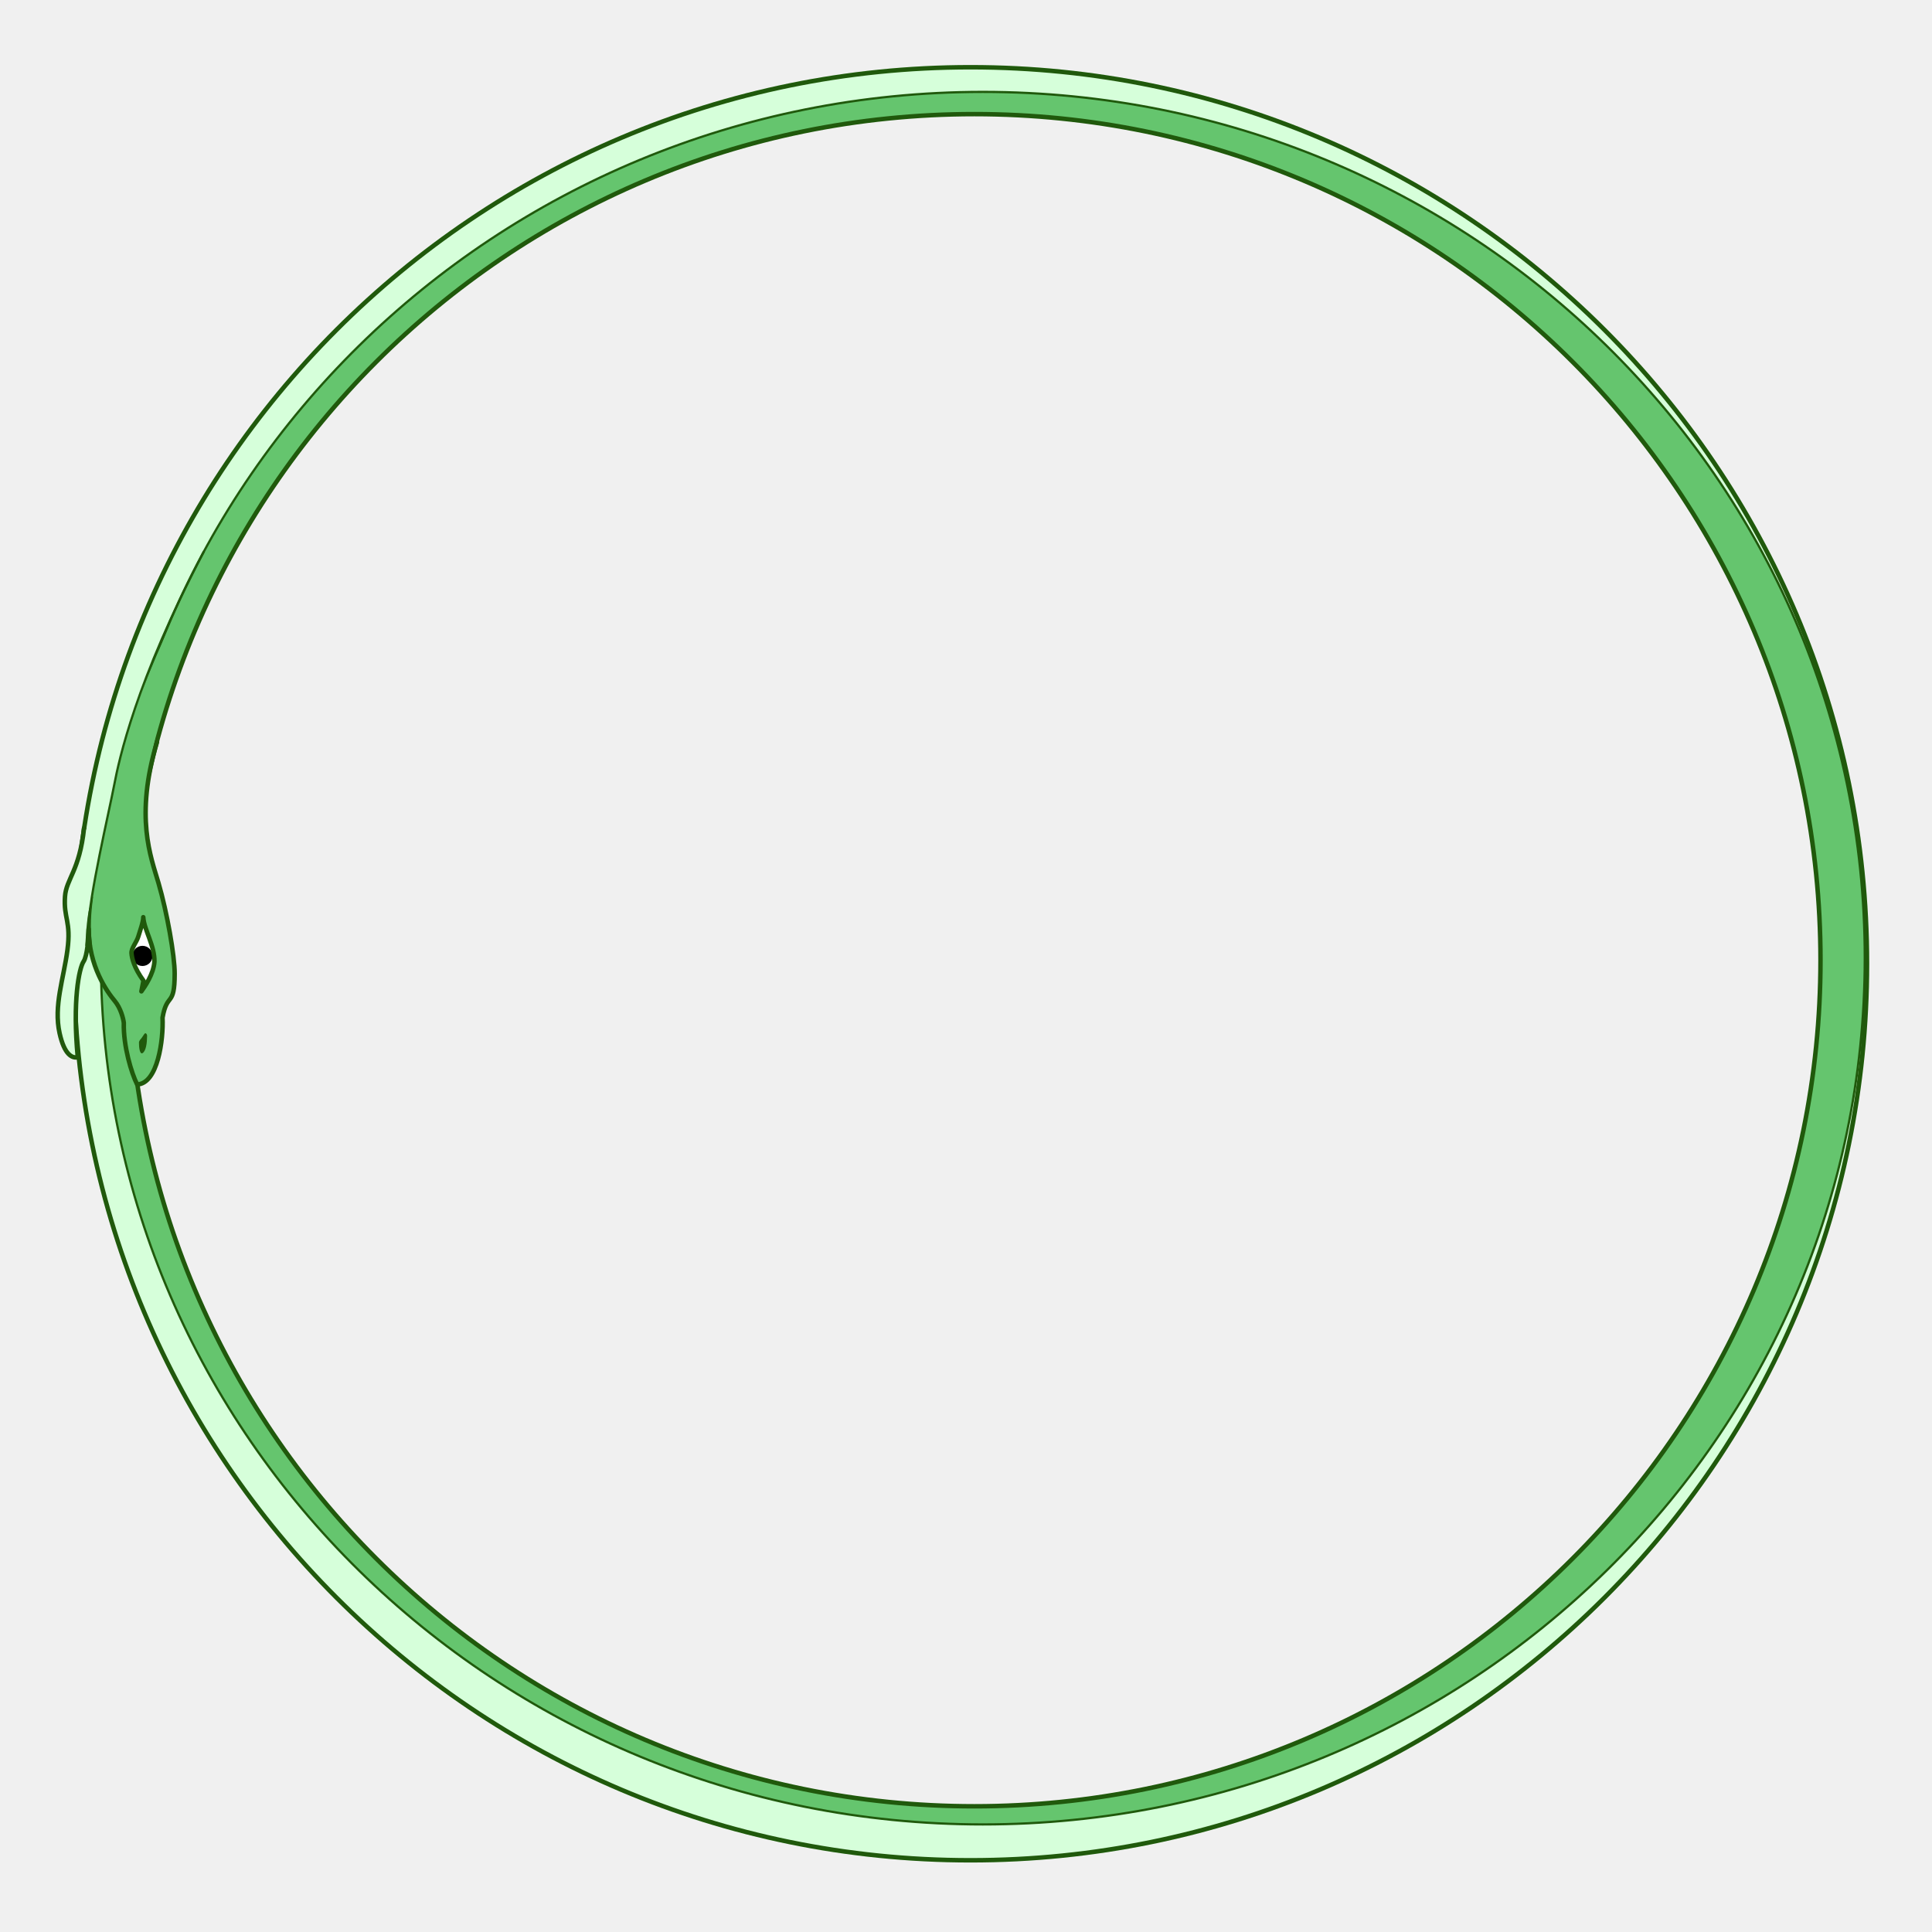
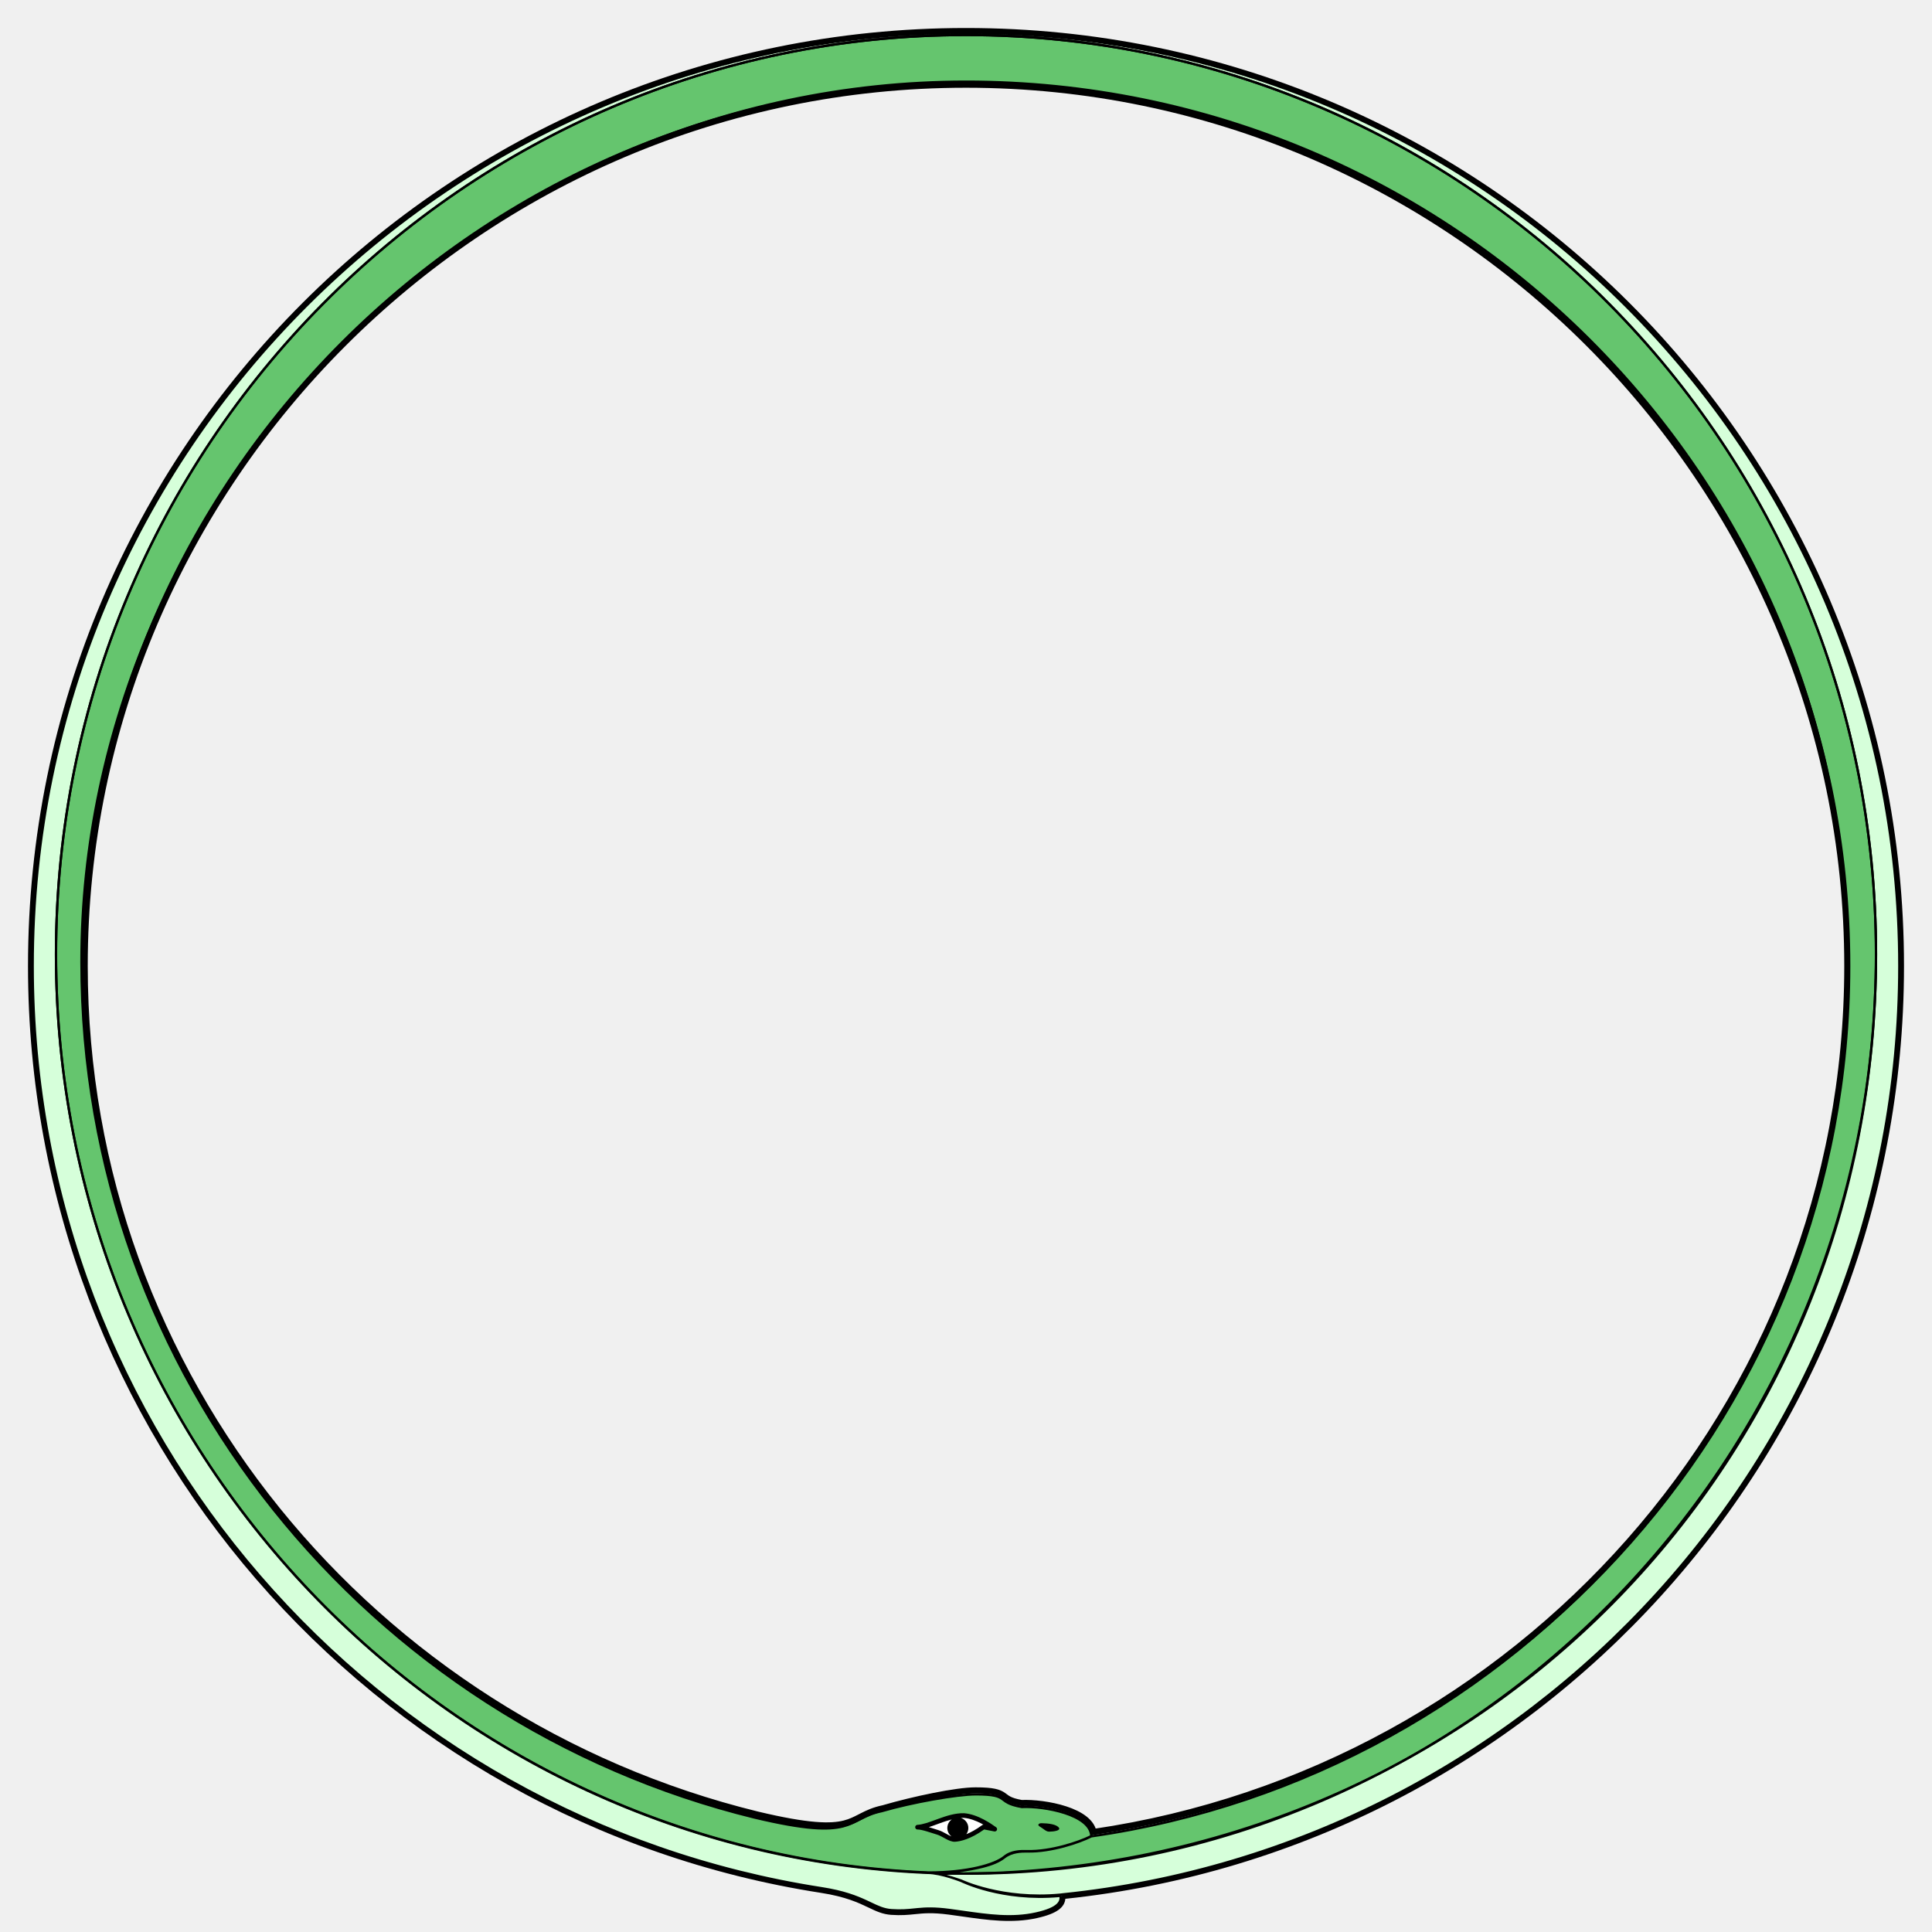
- <svg xmlns="http://www.w3.org/2000/svg" width="862" height="862" viewBox="0 0 862 862" fill="none">
-   <mask id="path-1-inside-1_943_153657" fill="white">
-     <path fill-rule="evenodd" clip-rule="evenodd" d="M32 430C32 651.466 211.534 831 433 831C654.466 831 834 651.466 834 430C834 208.534 654.466 29 433 29C211.534 29 32 208.534 32 430ZM57.251 428.414C57.251 636.901 226.264 805.914 434.751 805.914C643.239 805.914 812.251 636.901 812.251 428.414C812.251 219.926 643.239 50.914 434.751 50.914C226.264 50.914 57.252 219.926 57.251 428.414Z" />
-   </mask>
-   <path fill-rule="evenodd" clip-rule="evenodd" d="M32 430C32 651.466 211.534 831 433 831C654.466 831 834 651.466 834 430C834 208.534 654.466 29 433 29C211.534 29 32 208.534 32 430ZM57.251 428.414C57.251 636.901 226.264 805.914 434.751 805.914C643.239 805.914 812.251 636.901 812.251 428.414C812.251 219.926 643.239 50.914 434.751 50.914C226.264 50.914 57.252 219.926 57.251 428.414Z" fill="#D6FFDA" />
-   <path d="M433 829C212.638 829 34 650.362 34 430L30 430C30 652.571 210.429 833 433 833L433 829ZM832 430C832 650.362 653.362 829 433 829L433 833C655.571 833 836 652.571 836 430L832 430ZM433 31C653.362 31 832 209.638 832 430L836 430C836 207.429 655.571 27 433 27L433 31ZM34 430C34 209.638 212.638 31 433 31L433 27C210.429 27 30 207.429 30 430L34 430ZM434.751 803.914C227.368 803.914 59.251 635.797 59.251 428.414L55.251 428.414C55.251 638.006 225.159 807.914 434.751 807.914L434.751 803.914ZM810.251 428.414C810.251 635.797 642.134 803.914 434.751 803.914L434.751 807.914C644.343 807.914 814.251 638.006 814.251 428.414L810.251 428.414ZM434.751 52.914C642.134 52.914 810.251 221.031 810.251 428.414L814.251 428.414C814.251 218.822 644.343 48.914 434.751 48.914L434.751 52.914ZM59.251 428.414C59.252 221.031 227.369 52.914 434.751 52.914L434.751 48.914C225.159 48.914 55.252 218.822 55.251 428.414L59.251 428.414Z" fill="#20590C" mask="url(#path-1-inside-1_943_153657)" />
-   <path fill-rule="evenodd" clip-rule="evenodd" d="M45 427.5C45 640.958 221.176 814 438.5 814C655.824 814 832 640.958 832 427.5C832 214.042 655.824 41 438.5 41C221.176 41 45 214.042 45 427.5ZM57.252 428.414C57.252 636.902 226.264 805.914 434.752 805.914C643.239 805.914 812.252 636.902 812.252 428.414C812.252 219.927 643.239 50.914 434.752 50.914C226.264 50.914 57.252 219.927 57.252 428.414Z" fill="#65C56E" />
-   <path d="M438.5 813.5C221.444 813.5 45.5 640.674 45.5 427.5L44.5 427.5C44.5 641.243 220.908 814.5 438.5 814.5L438.5 813.5ZM831.5 427.5C831.5 640.674 655.556 813.5 438.5 813.5L438.5 814.5C656.092 814.5 832.5 641.243 832.5 427.5L831.5 427.5ZM438.5 41.5C655.556 41.5 831.5 214.327 831.5 427.5L832.5 427.5C832.5 213.757 656.092 40.5 438.5 40.5L438.5 41.5ZM45.5 427.5C45.5 214.326 221.444 41.5 438.5 41.5L438.5 40.5C220.908 40.5 44.5 213.757 44.5 427.5L45.5 427.5ZM434.752 805.414C226.54 805.414 57.752 636.625 57.752 428.414L56.752 428.414C56.752 637.178 225.988 806.414 434.752 806.414L434.752 805.414ZM811.752 428.414C811.752 636.625 642.963 805.414 434.752 805.414L434.752 806.414C643.515 806.414 812.752 637.178 812.752 428.414L811.752 428.414ZM434.752 51.414C642.963 51.414 811.752 220.203 811.752 428.414L812.752 428.414C812.752 219.65 643.515 50.414 434.752 50.414L434.752 51.414ZM57.752 428.414C57.752 220.203 226.54 51.414 434.752 51.414L434.752 50.414C225.988 50.414 56.752 219.65 56.752 428.414L57.752 428.414Z" fill="#20590C" />
-   <circle cx="434.751" cy="428.414" r="377.5" transform="rotate(90 434.751 428.414)" stroke="#20590C" stroke-width="2" />
-   <path d="M38.236 428.615C39.217 426.175 42.607 417.476 42.607 413.635C42.607 405.426 45.197 386.724 47 371.108L37.639 370C37.639 380 29.988 392.284 29.661 400.147C29.253 409.975 31.704 409.762 30.683 422.641C29.663 435.519 24.761 447.933 26.395 460.134C27.701 469.894 33.116 471.381 34.613 470.929C33.184 445.85 37.011 431.665 38.236 428.615Z" fill="#D6FFDA" />
-   <path d="M65 371C60.198 346.445 86.065 266.156 90 258.5L94.5 242.5C61 303.5 52.742 339.5 50.742 350C48.52 361.665 39.5 401.5 39.5 414.5C39.5 431.096 48.467 442.518 51.854 446.583C54.564 449.834 55.693 454.486 55.919 456.405C55.648 466.701 59.373 478.984 61.857 483.839C71.07 483.568 73.644 463.856 73.192 454.034C75.224 442.518 78.611 449.631 78.611 434.39C78.611 419.149 68.378 388.275 65 371Z" fill="#65C56E" />
-   <path d="M63.652 469.842C65.202 468.809 65.598 465.201 65.631 462.226C65.635 461.94 65.583 461.649 65.43 461.407C64.674 460.209 64.102 461.933 63.249 463.021C62.732 463.68 62.016 464.339 62.002 465.176C61.966 467.302 62.387 470.685 63.652 469.842Z" fill="#20590C" />
-   <path d="M91 246C60.5 304 53 339.5 51 350C48.778 361.665 39.5 401 39.5 414" stroke="#20590C" />
-   <path d="M70.068 331C60.068 364.5 67.287 382.256 70.723 393.999C74.523 406.987 77.938 426.386 77.938 434.39C77.938 449.631 74.551 442.518 72.518 454.034C72.97 463.856 70.396 483.568 61.184 483.839C58.7 478.984 54.974 466.701 55.245 456.405C55.019 454.486 53.89 449.834 51.181 446.583C47.794 442.519 39.568 431.096 39.568 414.5C39.568 418.339 38.92 426.532 37.294 428.971C35.262 432.019 32.324 446.674 34.694 471.737C32.211 472.189 28.749 470.703 26.581 460.949C23.872 448.756 28.401 436.693 30.095 423.823C31.788 410.952 28.323 409.822 29 400C29.542 392.142 35.499 388.479 37.499 369.479" stroke="#20590C" stroke-width="2" stroke-linecap="round" stroke-linejoin="round" />
-   <path d="M68.841 429.086C68.435 434.648 64.494 440.241 63.015 442.318L63.944 437.544C59.734 431.799 59.733 426.447 59.61 424.251C59.487 422.054 60.891 420.399 61.645 417.838C62.248 415.79 63.96 411.102 63.855 409.219C64.164 414.742 68.998 421.943 68.841 429.086Z" fill="white" />
-   <circle cx="63.567" cy="426.5" r="4.5" fill="black" />
-   <path d="M68.909 429.086C68.502 434.648 64.561 440.241 63.082 442.318L64.011 437.544C59.801 431.799 58.801 427.447 58.678 425.251C58.555 423.054 60.958 420.399 61.712 417.838C62.315 415.79 64.027 411.102 63.922 409.219C64.231 414.742 69.066 421.943 68.909 429.086Z" stroke="#20590C" stroke-width="2" stroke-linejoin="round" />
-   <path d="M38.067 421.999C38.067 421.999 38.567 408.999 40.067 404.499C40.067 405.031 41.567 399.529 41.567 399.999C40.567 407.499 40.134 413.597 41.067 421.999H38.067Z" fill="#20590C" />
+ <svg xmlns="http://www.w3.org/2000/svg" width="636" height="636" viewBox="0 0 636 636" fill="none">
+   <path d="M318 616.797C483.446 616.797 617.566 481.302 617.566 314.16C617.566 147.018 483.446 11.522 318 11.522C152.555 11.522 18.435 147.018 18.435 314.16C18.435 477.03 145.787 609.851 305.379 616.534C309.821 616.534 316.516 619.223 316.516 619.223C316.516 619.223 329.858 625.916 349.109 624.094C349.456 626.002 348.549 628.248 341.057 629.913C331.691 631.994 322.426 630.052 312.54 628.751C302.654 627.45 301.018 629.343 293.473 628.823C287.437 628.407 284.971 623.843 270.496 621.597C123.365 598.761 10.754 471.531 10.754 318C10.754 148.313 148.313 10.754 318 10.754C487.688 10.754 625.247 148.313 625.247 318C625.247 476.951 504.545 607.711 349.798 623.621L349.109 623.71C329.858 625.531 316.464 619.102 316.464 619.102C316.464 619.102 311.087 617.181 307.896 616.747C309.724 616.781 316.165 616.797 318 616.797Z" fill="#D6FFDA" />
+   <path d="M318 26.884C157.857 26.884 26.818 162.072 26.818 316.654C26.818 452.957 121.632 567.295 248.375 598.316C282.172 606.381 278.331 598.7 290.236 596.224C300.213 593.305 315.113 590.682 321.261 590.682C332.968 590.682 327.505 593.284 336.35 594.845C343.895 594.498 359.036 597.353 359.244 604.429C355.515 606.337 346.08 609.588 338.171 609.38C336.595 609.38 333.124 609.153 330.627 611.235C327.505 613.836 318.458 616.413 305.71 616.413C145.963 609.901 18.435 477.143 18.435 314.159C18.435 147.017 152.554 11.521 318 11.521C483.445 11.521 617.565 147.017 617.565 314.159C617.565 476.414 494.282 608.348 329.748 616.452C324.962 616.681 315.156 616.797 310.319 616.797C321.456 615.261 327.217 614.108 330.627 611.42C333.104 609.467 336.407 609.471 338.028 609.473L338.171 609.473C346.08 609.681 355.515 606.415 359.244 604.507C499.798 584.437 608.282 462.757 608.282 316.654C608.282 156.512 478.142 26.884 318 26.884Z" fill="#65C56E" />
+   <path fill-rule="evenodd" clip-rule="evenodd" d="M318 11.906C152.771 11.906 18.819 147.226 18.819 314.159C18.819 476.936 146.183 609.521 305.718 616.029C312.064 616.029 317.481 615.387 321.693 614.425C325.922 613.46 328.891 612.181 330.381 610.94C332.789 608.933 336.046 608.972 337.748 608.993C337.903 608.995 338.044 608.996 338.172 608.996L338.182 608.997C345.854 609.198 355.013 606.101 358.847 604.199C358.721 602.682 357.838 601.352 356.4 600.197C354.883 598.98 352.784 597.989 350.429 597.219C345.721 595.679 340.096 595.057 336.368 595.229L336.326 595.231L336.284 595.223C334.049 594.829 332.693 594.365 331.734 593.879C331.035 593.525 330.542 593.153 330.107 592.824C329.952 592.707 329.805 592.596 329.658 592.493C328.556 591.718 327.097 591.067 321.262 591.067C315.165 591.067 300.304 593.679 290.345 596.593L290.33 596.597L290.315 596.601C287.387 597.209 285.431 598.136 283.601 599.072C283.418 599.165 283.236 599.259 283.055 599.353C281.417 600.197 279.795 601.034 277.611 601.595C272.76 602.842 265.191 602.724 248.286 598.689L248.284 598.689C121.375 567.627 26.434 453.14 26.434 316.655C26.434 161.863 157.643 26.5 318 26.5C478.354 26.5 608.666 156.299 608.666 316.655C608.666 462.929 500.072 584.754 359.362 604.878C355.559 606.808 346.118 610.065 338.167 609.857C338.165 609.857 338.163 609.857 338.162 609.857L338.028 609.857C336.392 609.855 333.224 609.862 330.865 611.722C329.099 613.115 326.746 614.092 323.464 614.913C321.353 615.442 318.843 615.91 315.838 616.381C320.659 616.332 326.409 616.228 329.73 616.069C329.73 616.069 329.73 616.069 329.73 616.069C494.058 607.974 617.181 476.211 617.181 314.159C617.181 147.226 483.23 11.906 318 11.906ZM338.164 609.764C338.163 609.764 338.162 609.764 338.162 609.764L338.172 609.38V609.765M310.285 616.683L310.319 617.181C315.158 617.181 324.971 617.065 329.767 616.836C494.507 608.721 617.949 476.617 617.949 314.159C617.949 146.809 483.661 11.138 318 11.138C152.339 11.138 18.051 146.809 18.051 314.159C18.051 477.346 145.74 610.276 305.695 616.797L305.702 616.797H305.71C307.293 616.797 308.819 616.758 310.285 616.683ZM359.606 604.067C359.438 602.302 358.4 600.818 356.881 599.598C355.264 598.301 353.068 597.273 350.668 596.489C345.886 594.925 340.193 594.291 336.376 594.46C334.213 594.075 332.946 593.632 332.081 593.194C331.448 592.873 331.033 592.56 330.612 592.242C330.447 592.117 330.281 591.991 330.1 591.864C328.796 590.948 327.133 590.299 321.262 590.299C315.065 590.299 300.136 592.93 290.143 595.852C287.127 596.481 285.103 597.441 283.251 598.388C283.068 598.482 282.886 598.575 282.705 598.668C281.064 599.514 279.516 600.312 277.42 600.851C272.766 602.047 265.358 601.974 248.466 597.943C121.89 566.962 27.202 452.775 27.202 316.655C27.202 162.282 158.072 27.268 318 27.268C477.931 27.268 607.898 156.725 607.898 316.655C607.898 462.42 499.771 583.843 359.606 604.067Z" fill="black" />
+   <path fill-rule="evenodd" clip-rule="evenodd" d="M318 11.137C148.524 11.137 11.137 148.524 11.137 318C11.137 471.338 123.608 598.409 270.554 621.216C277.834 622.346 282.104 624.061 285.31 625.547C285.822 625.784 286.303 626.014 286.764 626.233C289.201 627.395 291.036 628.269 293.499 628.439C296.691 628.659 298.806 628.444 300.977 628.222C301.345 628.185 301.715 628.147 302.091 628.111C304.703 627.863 307.613 627.714 312.589 628.369C314.113 628.57 315.619 628.785 317.111 628.998C325.337 630.172 333.116 631.283 340.973 629.538C344.701 628.709 346.721 627.749 347.765 626.809C348.28 626.345 348.552 625.891 348.683 625.462C348.779 625.146 348.802 624.828 348.777 624.51C339.259 625.36 331.201 624.149 325.499 622.713C322.611 621.986 320.327 621.201 318.763 620.597C317.981 620.295 317.378 620.039 316.97 619.857C316.766 619.766 316.611 619.693 316.506 619.644C316.474 619.629 316.447 619.616 316.425 619.605L316.386 619.586L316.359 619.573L316.355 619.571L316.299 619.549C316.25 619.53 316.177 619.501 316.082 619.465C315.892 619.392 315.616 619.288 315.27 619.163C314.577 618.913 313.608 618.579 312.502 618.245C310.278 617.575 307.539 616.917 305.378 616.917C305.373 616.917 305.367 616.917 305.362 616.917C145.562 610.225 18.05 477.233 18.05 314.159C18.05 146.808 152.338 11.137 318 11.137ZM349.072 623.327C349.07 623.328 349.068 623.328 349.066 623.328C339.493 624.233 331.377 623.087 325.656 621.715C322.795 621.029 320.534 620.287 318.99 619.717C318.218 619.432 317.625 619.19 317.227 619.021C317.028 618.936 316.877 618.869 316.777 618.823C316.727 618.8 316.69 618.783 316.665 618.771L316.638 618.759L316.63 618.755C316.63 618.755 316.63 618.755 316.619 618.777L316.63 618.755C316.618 618.749 316.605 618.744 316.593 618.739L316.561 618.827C316.592 618.739 316.593 618.739 316.593 618.739L316.591 618.739L316.588 618.738L316.576 618.734L316.53 618.717C316.489 618.703 316.43 618.682 316.352 618.655C316.198 618.601 315.974 618.524 315.696 618.43C315.14 618.243 314.364 617.988 313.489 617.719C312.887 617.535 312.235 617.343 311.573 617.162C314.033 617.174 316.878 617.181 318 617.181C483.661 617.181 617.949 481.51 617.949 314.159C617.949 146.808 483.661 11.137 318 11.137C487.475 11.137 624.862 148.524 624.862 318C624.862 476.752 504.311 607.348 349.758 623.239L349.748 623.24L349.072 623.327ZM307.874 616.363C307.884 616.363 307.893 616.363 307.903 616.363C309.726 616.396 316.163 616.413 318 616.413C483.229 616.413 617.181 481.093 617.181 314.159C617.181 147.225 483.229 11.905 318 11.905C152.77 11.905 18.818 147.225 18.818 314.159C18.818 476.824 146.007 609.471 305.386 616.149C306.167 616.149 307.011 616.23 307.874 616.363ZM349.49 624.047C349.581 624.56 349.591 625.115 349.418 625.685C349.241 626.266 348.884 626.835 348.279 627.38C347.083 628.456 344.903 629.451 341.139 630.287C333.134 632.066 325.196 630.931 316.973 629.755C315.489 629.543 313.994 629.329 312.489 629.131C307.579 628.485 304.728 628.632 302.164 628.876C301.793 628.911 301.426 628.949 301.06 628.986C298.885 629.208 296.707 629.43 293.446 629.206C290.826 629.025 288.845 628.079 286.406 626.914C285.951 626.697 285.481 626.473 284.987 626.244C281.833 624.782 277.632 623.092 270.436 621.975C123.121 599.111 10.369 471.723 10.369 318C10.369 148.1 148.1 10.369 318 10.369C487.899 10.369 625.63 148.1 625.63 318C625.63 477.148 504.779 608.069 349.841 624.002C349.839 624.002 349.838 624.002 349.836 624.003L349.49 624.047Z" fill="black" />
+   <path d="M317.297 597.716C321.57 598.028 325.866 601.055 327.461 602.191L323.794 601.477C319.381 604.712 315.271 604.712 313.584 604.806C311.896 604.901 310.625 603.823 308.658 603.244C307.085 602.78 303.483 601.465 302.037 601.546C306.279 601.309 311.811 597.595 317.297 597.716Z" fill="white" />
+   <path fill-rule="evenodd" clip-rule="evenodd" d="M317.314 596.896C314.412 596.832 311.534 597.781 308.939 598.722C308.625 598.836 308.316 598.95 308.012 599.061L308.012 599.061C305.736 599.897 303.739 600.629 301.995 600.727C301.571 600.751 301.247 601.113 301.271 601.537C301.294 601.96 301.657 602.284 302.081 602.261C302.336 602.246 302.75 602.295 303.303 602.411C303.84 602.525 304.453 602.689 305.083 602.875C305.712 603.061 306.347 603.263 306.928 603.45L307.133 603.516C307.629 603.676 308.085 603.823 308.441 603.928C309.164 604.141 309.897 604.545 310.702 604.988L310.702 604.988L310.702 604.988C310.879 605.086 311.06 605.185 311.245 605.285C312.184 605.792 313.302 606.35 314.395 606.289C316.213 606.187 319.593 605.387 323.975 602.243L327.314 602.893C327.669 602.962 328.024 602.774 328.167 602.442C328.31 602.11 328.201 601.723 327.907 601.514C327.105 600.942 325.596 599.875 323.737 598.911C321.887 597.951 319.638 597.065 317.354 596.897C317.341 596.897 317.328 596.896 317.314 596.896ZM307.399 601.988C306.894 601.825 306.337 601.647 305.774 601.478C306.686 601.187 307.615 600.845 308.544 600.503L308.544 600.503L308.544 600.503C308.85 600.39 309.157 600.277 309.463 600.166C310.747 599.701 312.038 599.258 313.326 598.937C312.437 599.562 311.855 600.596 311.855 601.766C311.855 602.905 312.406 603.914 313.255 604.544C312.879 604.402 312.456 604.193 311.975 603.934C311.821 603.85 311.662 603.762 311.498 603.672C310.692 603.226 309.776 602.72 308.875 602.455C308.539 602.355 308.105 602.215 307.604 602.054L307.399 601.988ZM318.103 603.806C319.57 603.214 321.336 602.275 323.34 600.806C323.459 600.719 323.599 600.668 323.743 600.659C323.512 600.53 323.274 600.401 323.03 600.274C321.271 599.361 319.243 598.58 317.261 598.431C316.94 598.425 316.618 598.432 316.296 598.452C317.725 598.876 318.768 600.199 318.768 601.766C318.768 602.529 318.521 603.234 318.103 603.806ZM348.603 601.701C347.821 600.528 345.12 600.216 342.855 600.182C342.568 600.178 342.27 600.223 342.04 600.393C341.487 600.802 342.033 601.144 342.682 601.55C342.821 601.637 342.965 601.727 343.103 601.821C343.245 601.918 343.387 602.023 343.532 602.13C344.092 602.544 344.676 602.977 345.342 602.97C346.971 602.952 349.21 602.611 348.603 601.701Z" fill="black" />
+   <path fill-rule="evenodd" clip-rule="evenodd" d="M317.036 629.376L317.027 629.375C315.544 629.163 314.049 628.949 312.54 628.751C306.882 628.006 303.927 628.308 301.019 628.605C298.846 628.827 296.7 629.046 293.473 628.823C290.932 628.648 289.024 627.738 286.586 626.575C283.232 624.975 278.877 622.898 270.496 621.597C123.365 598.761 10.754 471.531 10.754 318C10.754 148.313 148.313 10.754 318 10.754C487.688 10.754 625.247 148.313 625.247 318C625.247 476.951 504.545 607.711 349.798 623.621L349.772 623.625L349.17 624.673C349.21 626.444 347.804 628.414 341.057 629.913C333.126 631.676 325.267 630.553 317.043 629.377L317.036 629.376ZM350.693 625.106C350.594 626.362 349.963 627.576 348.586 628.62C347.134 629.72 344.84 630.646 341.39 631.413C333.185 633.236 325.089 632.079 316.958 630.917L316.826 630.898L316.823 630.898L316.817 630.897L316.812 630.896L316.81 630.896C315.326 630.684 313.839 630.471 312.339 630.274C306.86 629.553 304.036 629.841 301.196 630.131L301.175 630.133L301.165 630.134C298.977 630.358 296.725 630.587 293.367 630.356C290.533 630.16 288.394 629.14 286.025 628.009L285.906 627.952C282.622 626.386 278.419 624.381 270.26 623.115C122.393 600.164 9.218 472.301 9.218 318C9.218 147.464 147.464 9.218 318 9.218C488.536 9.218 626.783 147.464 626.783 318C626.783 477.487 505.871 608.732 350.713 625.071L350.693 625.106Z" fill="black" />
+   <path d="M608.117 318.001C608.117 463.235 499.562 582.629 359.974 603.064C359.621 601.368 358.541 599.955 357.117 598.812C355.42 597.45 353.146 596.394 350.71 595.598C345.883 594.019 340.155 593.375 336.268 593.536C334.185 593.161 332.997 592.737 332.21 592.339C331.628 592.044 331.272 591.775 330.868 591.47C330.697 591.34 330.516 591.203 330.305 591.055C328.838 590.025 327.013 589.377 321.112 589.377C317.931 589.377 312.815 590.128 307.299 591.226C301.775 592.326 295.773 593.79 290.762 595.254C287.681 595.9 285.607 596.885 283.74 597.84C283.555 597.934 283.374 598.028 283.195 598.12C281.55 598.967 280.061 599.734 278.035 600.255C273.539 601.411 266.259 601.373 249.376 597.344C123.06 566.425 27.885 453.817 27.885 318.001C27.885 158.41 158.41 27.885 318.001 27.885C477.591 27.885 608.117 158.41 608.117 318.001Z" stroke="black" stroke-width="2" />
</svg>
